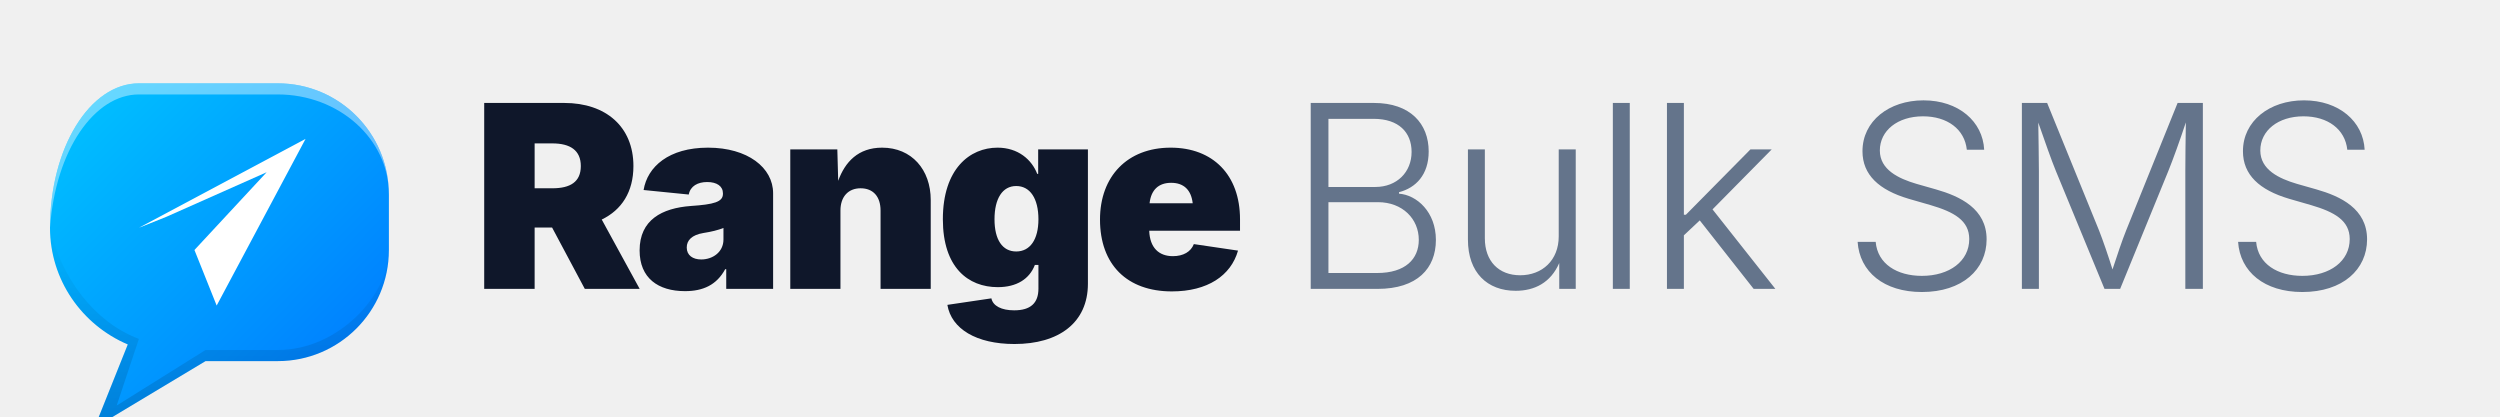
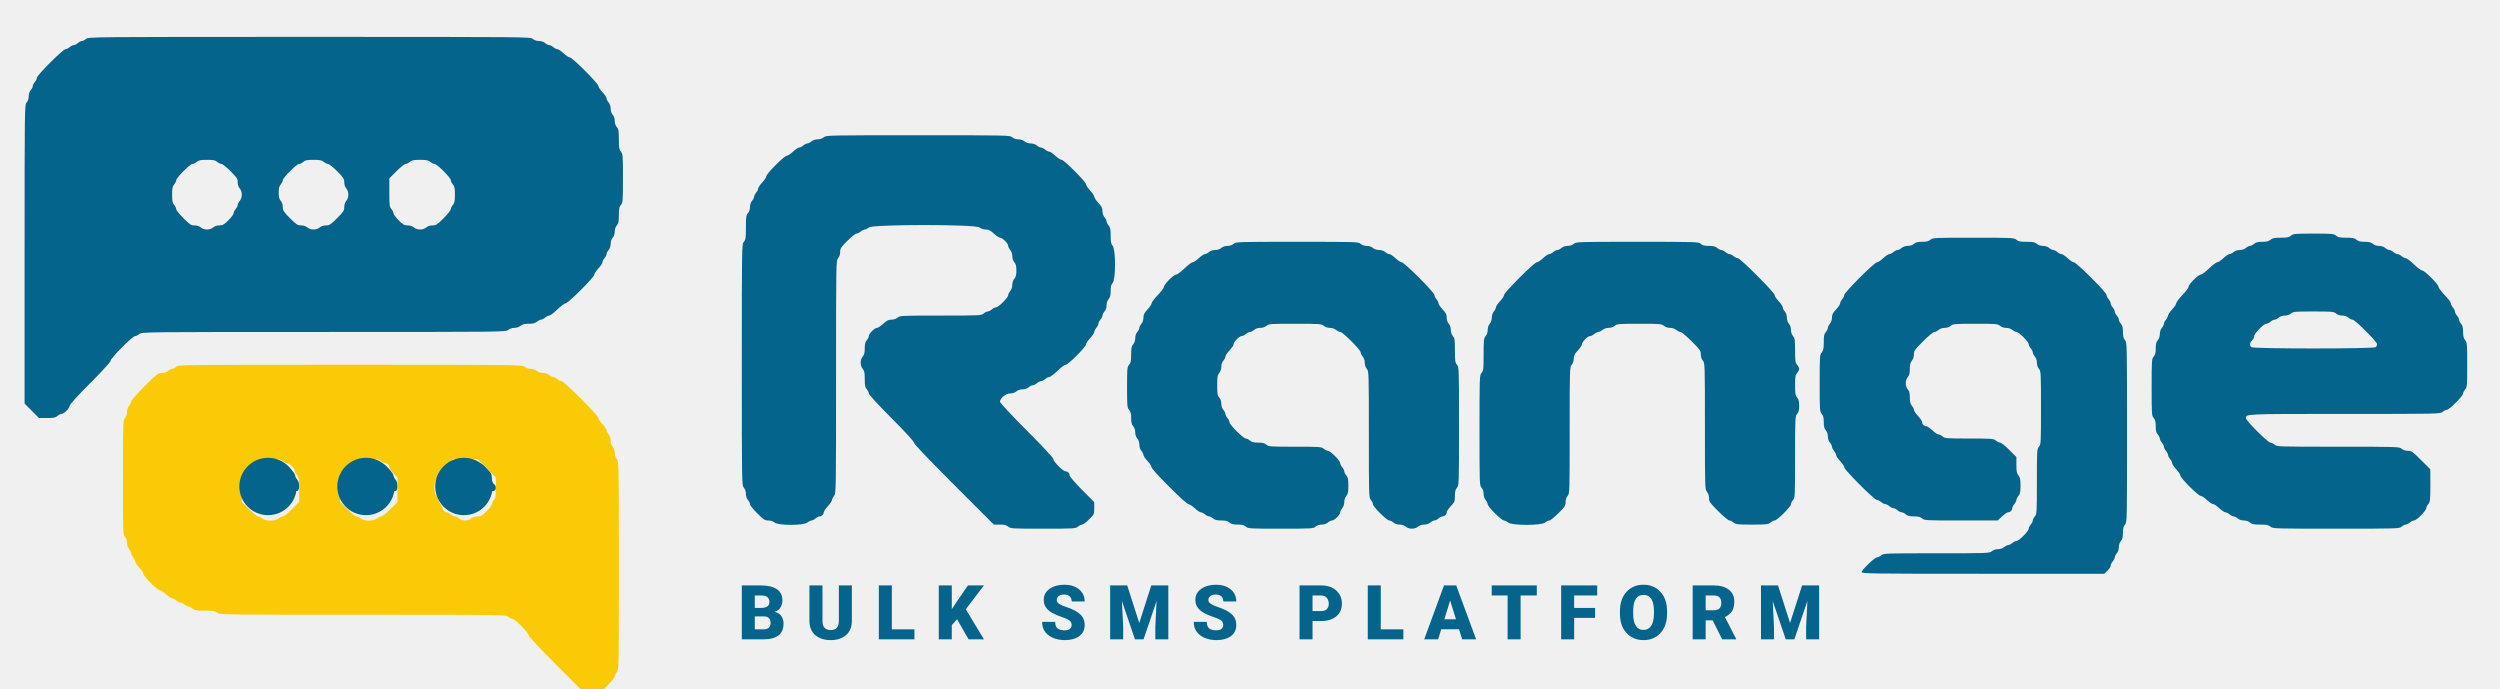
- <svg xmlns="http://www.w3.org/2000/svg" viewBox="0 0 450 75" fill="none">
-   <defs>
-     <linearGradient id="grad-main" x1="0%" y1="0%" x2="100%" y2="100%">
-       <stop offset="0%" stop-color="#00C6FF" />
-       <stop offset="100%" stop-color="#0072FF" />
-     </linearGradient>
-     <linearGradient id="grad-shadow" x1="0%" y1="0%" x2="0%" y2="100%">
-       <stop offset="0%" stop-color="#000000" stop-opacity="0.0" />
-       <stop offset="100%" stop-color="#000000" stop-opacity="0.15" />
-     </linearGradient>
-     <style>
-       .font-range { font-family: 'SF Pro Display', -apple-system, BlinkMacSystemFont, 'Inter', 'Segoe UI', sans-serif; font-size: 46px; font-weight: 900; letter-spacing: -1.5px; }
-       .font-sms { font-family: 'SF Pro Display', -apple-system, BlinkMacSystemFont, 'Inter', 'Segoe UI', sans-serif; font-size: 46px; font-weight: 300; letter-spacing: -1px; }
-     </style>
-   </defs>
-   <g transform="translate(5, 5)">
-     <path d="M 20 10 L 45 10 C 56.05 10 65 18.95 65 30 L 65 40 C 65 51.05 56.05 60 45 60 L 32 60 L 12 72 L 18 57 C 9.77 53.5 4 45.4 4 36 C 4 21.64 11.16 10 20 10 Z" fill="url(#grad-main)" />
-     <path d="M 20 10 L 45 10 C 56.05 10 65 18.95 65 30 C 65 20 56 12 45 12 L 20 12 C 12 12 5 22 4 36 C 4 21.64 11.16 10 20 10 Z" fill="#ffffff" opacity="0.4" />
-     <path d="M 4 36 C 4 45.4 9.77 53.5 18 57 L 12 72 L 32 60 L 45 60 C 56.05 60 65 51.05 65 40 C 65 48 56 58 45 58 L 32 58 L 16 68 L 20 56 C 12 53 6 45 4 36 Z" fill="url(#grad-shadow)" />
-     <path d="M 20 36 L 50 20 L 34 50 L 30 40 L 43 26 L 25 34 Z" fill="#ffffff" />
+ <svg xmlns="http://www.w3.org/2000/svg" viewBox="0 0 610 168" fill="none" width="100%" height="100%">
+   <g id="range-brand-logo-light">
+     <path d="M 84 38 C 82.732 39.100, 80.932 40, 80 40 C 79.068 40, 77.268 40.900, 76 42 C 74.732 43.100, 72.932 44, 72 44 C 71.068 44, 69.268 44.900, 68 46 C 66.732 47.100, 64.871 48, 63.866 48 C 61.477 48, 36 73.477, 36 75.866 C 36 76.871, 35.100 78.732, 34 80 C 32.900 81.268, 32 83.068, 32 84 C 32 84.932, 31.100 86.732, 30 88 C 28.777 89.410, 28 91.741, 28 94 C 28 96.259, 27.223 98.590, 26 100 C 24.020 102.283, 24 103.741, 24 248.119 L 24 393.931 31.034 400.966 L 38.069 408 45.881 408 C 52.259 408, 54.118 407.633, 56 406 C 57.268 404.900, 59.103 404, 60.076 404 C 62.427 404, 68 398.344, 68 395.957 C 68 394.838, 76.144 385.897, 88 374 C 100.254 361.703, 108 353.179, 108 351.988 C 108 349.500, 129.394 328, 131.869 328 C 132.873 328, 134.732 327.100, 136 326 C 138.287 324.016, 139.741 324, 316 324 C 492.259 324, 493.713 323.984, 496 322 C 497.410 320.777, 499.741 320, 502 320 C 504.259 320, 506.590 319.223, 508 318 C 509.725 316.504, 511.741 316, 516 316 C 520.259 316, 522.275 315.496, 524 314 C 525.268 312.900, 527.068 312, 528 312 C 528.932 312, 530.732 311.100, 532 310 C 533.268 308.900, 535.095 308, 536.058 308 C 537.022 308, 540.596 305.300, 544 302 C 547.404 298.700, 551.038 296, 552.076 296 C 554.545 296, 580 270.571, 580 268.105 C 580 267.083, 581.800 264.336, 584 262 C 586.200 259.664, 588 256.977, 588 256.029 C 588 255.082, 588.900 253.268, 590 252 C 591.100 250.732, 592 248.932, 592 248 C 592 247.068, 592.900 245.268, 594 244 C 595.223 242.590, 596 240.259, 596 238 C 596 235.741, 596.777 233.410, 598 232 C 599.223 230.590, 600 228.259, 600 226 C 600 223.741, 600.777 221.410, 602 220 C 603.627 218.124, 604 216.259, 604 210 C 604 203.741, 604.373 201.876, 606 200 C 607.879 197.834, 608 196.259, 608 174 C 608 151.741, 607.879 150.166, 606 148 C 604.296 146.035, 604 144.259, 604 136 C 604 127.741, 603.704 125.965, 602 124 C 600.777 122.590, 600 120.259, 600 118 C 600 115.741, 599.223 113.410, 598 112 C 596.777 110.590, 596 108.259, 596 106 C 596 103.741, 595.223 101.410, 594 100 C 592.900 98.732, 592 96.918, 592 95.971 C 592 95.023, 590.200 92.336, 588 90 C 585.800 87.664, 584 84.917, 584 83.895 C 584 81.453, 558.547 56, 556.105 56 C 555.083 56, 552.336 54.200, 550 52 C 547.664 49.800, 544.977 48, 544.029 48 C 543.082 48, 541.268 47.100, 540 46 C 538.732 44.900, 536.932 44, 536 44 C 535.068 44, 533.268 43.100, 532 42 C 530.590 40.777, 528.259 40, 526 40 C 523.741 40, 521.410 39.223, 520 38 C 517.709 36.013, 516.259 36, 302 36 C 87.741 36, 86.291 36.013, 84 38 M 192 158 C 190.732 159.100, 188.878 160, 187.881 160 C 185.522 160, 172 173.522, 172 175.881 C 172 176.878, 171.100 178.732, 170 180 C 168.373 181.876, 168 183.741, 168 190 C 168 196.259, 168.373 198.124, 170 200 C 171.100 201.268, 172 203.122, 172 204.119 C 172 205.115, 175.166 209.097, 179.034 212.966 C 185.287 219.218, 186.493 220, 189.881 220 C 192.259 220, 194.562 220.753, 196 222 C 197.410 223.223, 199.741 224, 202 224 C 204.259 224, 206.590 223.223, 208 222 C 209.435 220.756, 211.741 220, 214.105 220 C 217.336 220, 218.660 219.244, 222.952 214.952 C 225.729 212.176, 228 209.095, 228 208.105 C 228 207.116, 228.900 205.268, 230 204 C 231.100 202.732, 232 200.932, 232 200 C 232 199.068, 232.900 197.268, 234 196 C 235.223 194.590, 236 192.259, 236 190 C 236 187.741, 235.223 185.410, 234 184 C 232.753 182.562, 232 180.259, 232 177.881 C 232 174.493, 231.218 173.287, 224.966 167.034 C 221.097 163.166, 217.115 160, 216.119 160 C 215.122 160, 213.268 159.100, 212 158 C 210.124 156.373, 208.259 156, 202 156 C 195.741 156, 193.876 156.373, 192 158 M 296 158 C 294.732 159.100, 292.878 160, 291.881 160 C 289.522 160, 276 173.522, 276 175.881 C 276 176.878, 275.100 178.732, 274 180 C 272.504 181.725, 272 183.741, 272 188 C 272 192.259, 272.504 194.275, 274 196 C 275.247 197.438, 276 199.741, 276 202.119 C 276 205.507, 276.782 206.713, 283.034 212.966 C 289.287 219.218, 290.493 220, 293.881 220 C 296.259 220, 298.562 220.753, 300 222 C 301.410 223.223, 303.741 224, 306 224 C 308.259 224, 310.590 223.223, 312 222 C 313.438 220.753, 315.741 220, 318.119 220 C 321.507 220, 322.713 219.218, 328.966 212.966 C 335.218 206.713, 336 205.507, 336 202.119 C 336 199.741, 336.753 197.438, 338 196 C 339.223 194.590, 340 192.259, 340 190 C 340 187.741, 339.223 185.410, 338 184 C 336.753 182.562, 336 180.259, 336 177.881 C 336 174.493, 335.218 173.287, 328.966 167.034 C 325.097 163.166, 321.115 160, 320.119 160 C 319.122 160, 317.268 159.100, 316 158 C 314.124 156.373, 312.259 156, 306 156 C 299.741 156, 297.876 156.373, 296 158 M 400 158 C 398.732 159.100, 396.878 160, 395.881 160 C 394.885 160, 390.903 163.166, 387.034 167.034 L 380 174.069 380 187.881 C 380 200.259, 380.208 201.934, 382 204 C 383.100 205.268, 384 207.116, 384 208.105 C 384 209.095, 386.271 212.176, 389.048 214.952 C 393.340 219.244, 394.664 220, 397.895 220 C 400.259 220, 402.565 220.756, 404 222 C 405.410 223.223, 407.741 224, 410 224 C 412.259 224, 414.590 223.223, 416 222 C 417.438 220.753, 419.741 220, 422.119 220 C 425.507 220, 426.713 219.218, 432.966 212.966 C 436.834 209.097, 440 205.115, 440 204.119 C 440 203.122, 440.900 201.268, 442 200 C 443.627 198.124, 444 196.259, 444 190 C 444 183.741, 443.627 181.876, 442 180 C 440.900 178.732, 440 176.878, 440 175.881 C 440 173.522, 426.478 160, 424.119 160 C 423.122 160, 421.268 159.100, 420 158 C 418.124 156.373, 416.259 156, 410 156 C 403.741 156, 401.876 156.373, 400 158 M 256 450 C 254.732 451.100, 252.884 452, 251.895 452 C 249.556 452, 240 461.556, 240 463.895 C 240 464.884, 239.100 466.732, 238 468 C 235.756 470.588, 235.289 476.889, 237.200 478.800 C 238.071 479.671, 245.422 480, 264 480 C 282.578 480, 289.929 479.671, 290.800 478.800 C 292.711 476.889, 292.244 470.588, 290 468 C 288.900 466.732, 288 464.884, 288 463.895 C 288 462.905, 285.729 459.824, 282.952 457.048 C 278.660 452.756, 277.336 452, 274.105 452 C 271.741 452, 269.435 451.244, 268 450 C 266.590 448.777, 264.259 448, 262 448 C 259.741 448, 257.410 448.777, 256 450 M 352 450 C 350.732 451.100, 348.878 452, 347.881 452 C 346.885 452, 342.903 455.166, 339.034 459.034 L 332 466.069 332 471.834 C 332 475.006, 332.540 478.140, 333.200 478.800 C 334.071 479.671, 341.422 480, 360 480 C 378.578 480, 385.929 479.671, 386.800 478.800 C 388.711 476.889, 388.244 470.588, 386 468 C 384.900 466.732, 384 464.884, 384 463.895 C 384 462.905, 381.729 459.824, 378.952 457.048 C 374.660 452.756, 373.336 452, 370.105 452 C 367.741 452, 365.435 451.244, 364 450 C 362.590 448.777, 360.259 448, 358 448 C 355.741 448, 353.410 448.777, 352 450 M 448 450 C 446.732 451.100, 444.932 452, 444 452 C 443.068 452, 441.268 452.900, 440 454 C 438.732 455.100, 436.953 456, 436.047 456 C 433.936 456, 432 457.936, 432 460.047 C 432 460.953, 431.100 462.732, 430 464 C 427.696 466.657, 427.150 476.750, 429.200 478.800 C 430.071 479.671, 437.422 480, 456 480 C 474.578 480, 481.929 479.671, 482.800 478.800 C 484.595 477.005, 484.251 474.195, 482 472.268 C 480.585 471.056, 480 469.318, 480 466.325 C 480 462.577, 479.425 461.520, 474.952 457.048 C 470.660 452.756, 469.336 452, 466.105 452 C 463.741 452, 461.435 451.244, 460 450 C 458.590 448.777, 456.259 448, 454 448 C 451.741 448, 449.410 448.777, 448 450" fill="#04648C" transform="translate(0, 0) scale(0.25)" fill-rule="evenodd" />
+     <path d="M 72 18 C 70.732 19.100, 68.932 20, 68 20 C 67.068 20, 65.268 20.900, 64 22 C 62.559 23.250, 60.259 24, 57.866 24 C 54.291 24, 53.176 24.862, 41.019 37.019 C 33.822 44.215, 28 50.855, 28 51.866 C 28 52.871, 27.100 54.732, 26 56 C 24.777 57.410, 24 59.741, 24 62 C 24 64.259, 23.223 66.590, 22 68 C 20.052 70.247, 20 71.741, 20 126 C 20 180.259, 20.052 181.753, 22 184 C 23.223 185.410, 24 187.741, 24 190 C 24 192.259, 24.777 194.590, 26 196 C 27.100 197.268, 28 199.068, 28 200 C 28 200.932, 28.900 202.732, 30 204 C 31.100 205.268, 32 207.082, 32 208.029 C 32 208.977, 33.800 211.664, 36 214 C 38.200 216.336, 40 219.076, 40 220.089 C 40 222.487, 53.513 236, 55.911 236 C 56.924 236, 59.664 237.800, 62 240 C 64.336 242.200, 67.023 244, 67.971 244 C 68.918 244, 70.732 244.900, 72 246 C 73.268 247.100, 75.068 248, 76 248 C 76.932 248, 78.732 248.900, 80 250 C 81.268 251.100, 83.068 252, 84 252 C 84.932 252, 86.732 252.900, 88 254 C 89.965 255.704, 91.741 256, 100 256 C 108.259 256, 110.035 256.296, 112 258 C 114.282 259.979, 115.741 260, 254 260 C 392.259 260, 393.718 260.021, 396 262 C 397.268 263.100, 399.122 264, 400.119 264 C 402.565 264, 416 277.557, 416 280.025 C 416 281.252, 426.072 292.053, 443.009 308.991 L 470.018 336 477.975 336 L 485.931 336 492.966 328.966 C 496.834 325.097, 500 321.115, 500 320.119 C 500 319.122, 500.900 317.268, 502 316 C 503.972 313.727, 504 312.259, 504 212 C 504 111.741, 503.972 110.273, 502 108 C 500.777 106.590, 500 104.259, 500 102 C 500 99.741, 499.223 97.410, 498 96 C 496.777 94.590, 496 92.259, 496 90 C 496 87.741, 495.223 85.410, 494 84 C 492.900 82.732, 492 80.918, 492 79.971 C 492 79.023, 490.200 76.336, 488 74 C 485.800 71.664, 484 68.915, 484 67.891 C 484 65.450, 450.578 32, 448.139 32 C 447.131 32, 445.268 31.100, 444 30 C 442.732 28.900, 440.932 28, 440 28 C 439.068 28, 437.268 27.100, 436 26 C 434.590 24.777, 432.259 24, 430 24 C 427.741 24, 425.410 23.223, 424 22 C 422.590 20.777, 420.259 20, 418 20 C 415.741 20, 413.410 19.223, 412 18 C 409.714 16.017, 408.259 16, 242 16 C 75.741 16, 74.286 16.017, 72 18 M 152 110 C 150.732 111.100, 148.897 112, 147.924 112 C 146.950 112, 144.769 113.385, 143.077 115.077 C 141.385 116.769, 140 118.950, 140 119.924 C 140 120.897, 139.100 122.732, 138 124 C 136.243 126.026, 136 127.741, 136 138.119 L 136 149.931 143.034 156.966 C 146.903 160.834, 150.885 164, 151.881 164 C 152.878 164, 154.732 164.900, 156 166 C 159.250 168.818, 168.750 168.818, 172 166 C 173.268 164.900, 175.122 164, 176.119 164 C 177.115 164, 181.097 160.834, 184.966 156.966 L 192 149.931 192 138.119 C 192 127.741, 191.757 126.026, 190 124 C 188.900 122.732, 188 120.897, 188 119.924 C 188 117.631, 182.369 112, 180.076 112 C 179.103 112, 177.268 111.100, 176 110 C 174.035 108.296, 172.259 108, 164 108 C 155.741 108, 153.965 108.296, 152 110 M 248 110 C 246.732 111.100, 244.884 112, 243.895 112 C 242.905 112, 239.824 114.271, 237.048 117.048 L 232 122.095 232 136.013 L 232 149.931 239.034 156.966 C 242.903 160.834, 246.885 164, 247.881 164 C 248.878 164, 250.732 164.900, 252 166 C 255.250 168.818, 264.750 168.818, 268 166 C 269.268 164.900, 271.122 164, 272.119 164 C 273.115 164, 277.097 160.834, 280.966 156.966 L 288 149.931 288 138.089 L 288 126.247 284 122 C 281.800 119.664, 280 116.998, 280 116.076 C 280 113.939, 278.075 112, 275.953 112 C 275.047 112, 273.268 111.100, 272 110 C 270.035 108.296, 268.259 108, 260 108 C 251.741 108, 249.965 108.296, 248 110 M 335.034 115.034 C 331.166 118.903, 328 122.885, 328 123.881 C 328 124.878, 327.100 126.732, 326 128 C 324.504 129.725, 324 131.741, 324 136 C 324 140.259, 324.504 142.275, 326 144 C 327.100 145.268, 328 147.068, 328 148 C 328 148.932, 328.900 150.732, 330 152 C 331.100 153.268, 332 155.047, 332 155.953 C 332 158.064, 333.936 160, 336.047 160 C 336.953 160, 338.732 160.900, 340 162 C 341.268 163.100, 343.068 164, 344 164 C 344.932 164, 346.732 164.900, 348 166 C 351.043 168.639, 356.957 168.639, 360 166 C 361.435 164.756, 363.741 164, 366.105 164 C 369.336 164, 370.660 163.244, 374.952 158.952 C 377.729 156.176, 380 153.095, 380 152.105 C 380 151.116, 380.900 149.268, 382 148 C 383.708 146.031, 384 144.259, 384 135.874 L 384 126.054 374.973 117.027 L 365.946 108 354.007 108 L 342.069 108 335.034 115.034" fill="#FBCA07" transform="translate(25, 85) scale(0.25)" fill-rule="evenodd" />
+     <circle cx="65.4" cy="118.7" r="7.0" fill="#04648C" />
+     <circle cx="89.3" cy="118.7" r="7.0" fill="#04648C" />
+     <circle cx="113.2" cy="118.7" r="7.0" fill="#04648C" />
+     <path d="M 104 34 C 102.590 35.223, 100.259 36, 98 36 C 95.741 36, 93.410 36.777, 92 38 C 90.732 39.100, 88.932 40, 88 40 C 87.068 40, 85.268 40.900, 84 42 C 82.732 43.100, 80.918 44, 79.971 44 C 79.023 44, 76.336 45.800, 74 48 C 71.664 50.200, 68.921 52, 67.903 52 C 65.494 52, 48 69.494, 48 71.903 C 48 72.921, 46.200 75.664, 44 78 C 41.800 80.336, 40 83.023, 40 83.971 C 40 84.918, 39.100 86.732, 38 88 C 36.900 89.268, 36 91.068, 36 92 C 36 92.932, 35.100 94.732, 34 96 C 32.777 97.410, 32 99.741, 32 102 C 32 104.259, 31.223 106.590, 30 108 C 28.245 110.023, 28 111.741, 28 122 C 28 132.259, 27.755 133.977, 26 136 C 24.024 138.278, 24 139.741, 24 256 C 24 372.259, 24.024 373.722, 26 376 C 27.223 377.410, 28 379.741, 28 382 C 28 384.259, 28.777 386.590, 30 388 C 31.100 389.268, 32 391.122, 32 392.119 C 32 393.115, 35.166 397.097, 39.034 400.966 C 45.287 407.218, 46.493 408, 49.881 408 C 52.259 408, 54.562 408.753, 56 410 C 59.483 413.020, 84.517 413.020, 88 410 C 89.268 408.900, 91.068 408, 92 408 C 92.932 408, 94.732 407.100, 96 406 C 97.268 404.900, 99.047 404, 99.953 404 C 102.075 404, 104 402.061, 104 399.924 C 104 399.002, 105.800 396.336, 108 394 C 110.200 391.664, 112 388.977, 112 388.029 C 112 387.082, 112.900 385.268, 114 384 C 115.975 381.723, 116 380.259, 116 268 C 116 155.741, 116.025 154.277, 118 152 C 119.247 150.562, 120 148.259, 120 145.881 C 120 142.493, 120.782 141.287, 127.034 135.034 C 130.903 131.166, 134.885 128, 135.881 128 C 136.878 128, 138.732 127.100, 140 126 C 141.268 124.900, 143.068 124, 144 124 C 144.932 124, 146.732 123.100, 148 122 C 151.606 118.872, 252.394 118.872, 256 122 C 257.417 123.229, 259.741 124, 262.029 124 C 264.999 124, 266.613 124.810, 270 128 C 272.336 130.200, 275.057 132, 276.047 132 C 278.363 132, 284 137.616, 284 139.924 C 284 140.897, 284.900 142.732, 286 144 C 287.223 145.410, 288 147.741, 288 150 C 288 152.259, 288.777 154.590, 290 156 C 291.496 157.725, 292 159.741, 292 164 C 292 168.259, 291.496 170.275, 290 172 C 288.777 173.410, 288 175.741, 288 178 C 288 180.259, 287.223 182.590, 286 184 C 284.900 185.268, 284 187.116, 284 188.105 C 284 190.444, 274.444 200, 272.105 200 C 271.116 200, 269.268 200.900, 268 202 C 266.732 203.100, 264.932 204, 264 204 C 263.068 204, 261.268 204.900, 260 206 C 257.777 207.928, 256.259 208, 218 208 C 179.741 208, 178.223 208.072, 176 210 C 174.583 211.229, 172.259 212, 169.971 212 C 167.001 212, 165.387 212.810, 162 216 C 159.664 218.200, 156.943 220, 155.953 220 C 153.637 220, 148 225.616, 148 227.924 C 148 228.897, 147.100 230.732, 146 232 C 144.504 233.725, 144 235.741, 144 240 C 144 244.259, 143.496 246.275, 142 248 C 140.777 249.410, 140 251.741, 140 254 C 140 256.259, 140.777 258.590, 142 260 C 143.627 261.876, 144 263.741, 144 270 C 144 276.259, 144.373 278.124, 146 280 C 147.100 281.268, 148 283.123, 148 284.121 C 148 285.152, 157.514 295.478, 170 308 C 183.695 321.735, 192 330.804, 192 332.025 C 192 333.274, 206.171 348.158, 231.006 372.994 L 270.013 412 275.853 412 C 280.259 412, 282.261 412.492, 284 414 C 286.202 415.909, 287.741 416, 318 416 C 348.259 416, 349.798 415.909, 352 414 C 353.268 412.900, 355.116 412, 356.105 412 C 357.095 412, 360.176 409.729, 362.952 406.952 C 367.875 402.030, 368 401.758, 368 396.007 L 368 390.109 356 378 C 349.400 371.340, 344 365.106, 344 364.146 C 344 361.908, 342.089 360, 339.848 360 C 337.475 360, 328 350.386, 328 347.979 C 328 346.796, 317.976 336.009, 302 320 C 286.302 304.270, 276 293.195, 276 292.050 C 276 288.620, 281.695 284, 285.924 284 C 288.259 284, 290.572 283.239, 292 282 C 293.410 280.777, 295.741 280, 298 280 C 300.259 280, 302.590 279.223, 304 278 C 305.268 276.900, 307.068 276, 308 276 C 308.932 276, 310.732 275.100, 312 274 C 313.268 272.900, 315.068 272, 316 272 C 316.932 272, 318.732 271.100, 320 270 C 321.268 268.900, 323.095 268, 324.058 268 C 325.022 268, 328.596 265.300, 332 262 C 335.404 258.700, 339.034 256, 340.068 256 C 342.498 256, 360 238.523, 360 236.097 C 360 235.079, 361.800 232.336, 364 230 C 366.200 227.664, 368 224.977, 368 224.029 C 368 223.082, 368.900 221.268, 370 220 C 371.100 218.732, 372 216.932, 372 216 C 372 215.068, 372.900 213.268, 374 212 C 375.100 210.732, 376 208.932, 376 208 C 376 207.068, 376.900 205.268, 378 204 C 379.223 202.590, 380 200.259, 380 198 C 380 195.741, 380.777 193.410, 382 192 C 383.496 190.275, 384 188.259, 384 184 C 384 179.741, 384.504 177.725, 386 176 C 389.039 172.496, 389.039 143.504, 386 140 C 384.373 138.124, 384 136.259, 384 130 C 384 123.741, 383.627 121.876, 382 120 C 380.900 118.732, 380 116.932, 380 116 C 380 115.068, 379.100 113.268, 378 112 C 376.771 110.583, 376 108.259, 376 105.971 C 376 103.001, 375.190 101.387, 372 98 C 369.800 95.664, 368 92.964, 368 92 C 368 91.036, 366.200 88.336, 364 86 C 361.800 83.664, 360 80.918, 360 79.899 C 360 77.476, 338.524 56, 336.101 56 C 335.082 56, 332.336 54.200, 330 52 C 327.664 49.800, 324.977 48, 324.029 48 C 323.082 48, 321.268 47.100, 320 46 C 318.732 44.900, 316.932 44, 316 44 C 315.068 44, 313.268 43.100, 312 42 C 310.590 40.777, 308.259 40, 306 40 C 303.741 40, 301.410 39.223, 300 38 C 298.590 36.777, 296.259 36, 294 36 C 291.741 36, 289.410 35.223, 288 34 C 285.731 32.032, 284.259 32, 196 32 C 107.741 32, 106.269 32.032, 104 34 M 1536 130 C 1534.124 131.627, 1532.259 132, 1526 132 C 1519.741 132, 1517.876 132.373, 1516 134 C 1514.275 135.496, 1512.259 136, 1508 136 C 1503.741 136, 1501.725 136.504, 1500 138 C 1498.732 139.100, 1496.932 140, 1496 140 C 1495.068 140, 1493.268 140.900, 1492 142 C 1490.590 143.223, 1488.259 144, 1486 144 C 1483.741 144, 1481.410 144.777, 1480 146 C 1478.732 147.100, 1476.918 148, 1475.971 148 C 1475.023 148, 1472.336 149.800, 1470 152 C 1467.664 154.200, 1464.951 156, 1463.971 156 C 1462.991 156, 1459.404 158.700, 1456 162 C 1452.596 165.300, 1448.975 168, 1447.953 168 C 1445.539 168, 1436 177.539, 1436 179.953 C 1436 180.975, 1433.300 184.596, 1430 188 C 1426.700 191.404, 1424 194.991, 1424 195.971 C 1424 196.951, 1422.200 199.664, 1420 202 C 1417.800 204.336, 1416 207.023, 1416 207.971 C 1416 208.918, 1415.100 210.732, 1414 212 C 1412.900 213.268, 1412 215.068, 1412 216 C 1412 216.932, 1411.100 218.732, 1410 220 C 1408.777 221.410, 1408 223.741, 1408 226 C 1408 228.259, 1407.223 230.590, 1406 232 C 1404.504 233.725, 1404 235.741, 1404 240 C 1404 244.259, 1403.496 246.275, 1402 248 C 1400.104 250.187, 1400 251.741, 1400 278 C 1400 304.259, 1400.104 305.813, 1402 308 C 1403.496 309.725, 1404 311.741, 1404 316 C 1404 320.259, 1404.504 322.275, 1406 324 C 1407.100 325.268, 1408 327.068, 1408 328 C 1408 328.932, 1408.900 330.732, 1410 332 C 1411.100 333.268, 1412 335.068, 1412 336 C 1412 336.932, 1412.900 338.732, 1414 340 C 1415.100 341.268, 1416 343.068, 1416 344 C 1416 344.932, 1416.900 346.732, 1418 348 C 1419.100 349.268, 1420 351.082, 1420 352.029 C 1420 352.977, 1421.800 355.664, 1424 358 C 1426.200 360.336, 1428 363.079, 1428 364.097 C 1428 366.506, 1445.494 384, 1447.903 384 C 1448.921 384, 1451.664 385.800, 1454 388 C 1456.336 390.200, 1459.036 392, 1460 392 C 1460.964 392, 1463.664 393.800, 1466 396 C 1468.336 398.200, 1471.023 400, 1471.971 400 C 1472.918 400, 1474.732 400.900, 1476 402 C 1477.268 403.100, 1479.068 404, 1480 404 C 1480.932 404, 1482.732 404.900, 1484 406 C 1485.410 407.223, 1487.741 408, 1490 408 C 1492.259 408, 1494.590 408.777, 1496 410 C 1497.876 411.627, 1499.741 412, 1506 412 C 1512.259 412, 1514.124 412.373, 1516 414 C 1518.252 415.953, 1519.741 416, 1580 416 C 1640.259 416, 1641.748 415.953, 1644 414 C 1645.268 412.900, 1647.068 412, 1648 412 C 1648.932 412, 1650.732 411.100, 1652 410 C 1653.268 408.900, 1655.116 408, 1656.105 408 C 1658.444 408, 1668 398.444, 1668 396.105 C 1668 395.116, 1668.900 393.268, 1670 392 C 1671.819 389.903, 1672 388.259, 1672 373.874 L 1672 358.054 1662.973 349.027 C 1654.754 340.808, 1653.604 340, 1650.126 340 C 1647.741 340, 1645.440 339.249, 1644 338 C 1641.749 336.048, 1640.259 336, 1582 336 C 1523.741 336, 1522.251 335.952, 1520 334 C 1518.732 332.900, 1516.873 332, 1515.869 332 C 1513.518 332, 1492 310.524, 1492 308.178 C 1492 303.923, 1490.236 304, 1588.047 304 C 1680.259 304, 1681.729 303.969, 1684 302 C 1685.268 300.900, 1687.122 300, 1688.119 300 C 1690.478 300, 1704 286.478, 1704 284.119 C 1704 283.122, 1704.900 281.268, 1706 280 C 1707.868 277.847, 1708 276.259, 1708 256 C 1708 235.741, 1707.868 234.153, 1706 232 C 1704.504 230.275, 1704 228.259, 1704 224 C 1704 219.741, 1703.496 217.725, 1702 216 C 1700.900 214.732, 1700 212.932, 1700 212 C 1700 211.068, 1699.100 209.268, 1698 208 C 1696.900 206.732, 1696 204.932, 1696 204 C 1696 203.068, 1695.100 201.268, 1694 200 C 1692.900 198.732, 1692 196.905, 1692 195.942 C 1692 194.978, 1689.300 191.404, 1686 188 C 1682.700 184.596, 1680 180.969, 1680 179.940 C 1680 177.504, 1666.496 164, 1664.060 164 C 1663.031 164, 1659.404 161.300, 1656 158 C 1652.596 154.700, 1649.022 152, 1648.058 152 C 1647.095 152, 1645.268 151.100, 1644 150 C 1642.732 148.900, 1640.932 148, 1640 148 C 1639.068 148, 1637.268 147.100, 1636 146 C 1634.732 144.900, 1632.932 144, 1632 144 C 1631.068 144, 1629.268 143.100, 1628 142 C 1626.590 140.777, 1624.259 140, 1622 140 C 1619.741 140, 1617.410 139.223, 1616 138 C 1614.275 136.504, 1612.259 136, 1608 136 C 1603.741 136, 1601.725 135.496, 1600 134 C 1598.124 132.373, 1596.259 132, 1590 132 C 1583.741 132, 1581.876 131.627, 1580 130 C 1577.862 128.146, 1576.259 128, 1558 128 C 1539.741 128, 1538.138 128.146, 1536 130 M 1184 134 C 1182.275 135.496, 1180.259 136, 1176 136 C 1171.741 136, 1169.725 136.504, 1168 138 C 1166.590 139.223, 1164.259 140, 1162 140 C 1159.741 140, 1157.410 140.777, 1156 142 C 1154.732 143.100, 1152.932 144, 1152 144 C 1151.068 144, 1149.268 144.900, 1148 146 C 1146.732 147.100, 1144.918 148, 1143.971 148 C 1143.023 148, 1140.336 149.800, 1138 152 C 1135.664 154.200, 1132.916 156, 1131.893 156 C 1129.462 156, 1100 185.435, 1100 187.863 C 1100 188.870, 1099.100 190.732, 1098 192 C 1096.900 193.268, 1096 195.082, 1096 196.029 C 1096 196.977, 1094.200 199.664, 1092 202 C 1088.810 205.387, 1088 207.001, 1088 209.971 C 1088 212.259, 1087.229 214.583, 1086 216 C 1084.900 217.268, 1084 219.068, 1084 220 C 1084 220.932, 1083.100 222.732, 1082 224 C 1080.373 225.876, 1080 227.741, 1080 234 C 1080 240.259, 1079.627 242.124, 1078 244 C 1076.104 246.187, 1076 247.741, 1076 274 C 1076 300.259, 1076.104 301.813, 1078 304 C 1079.496 305.725, 1080 307.741, 1080 312 C 1080 316.259, 1080.504 318.275, 1082 320 C 1083.223 321.410, 1084 323.741, 1084 326 C 1084 328.259, 1084.777 330.590, 1086 332 C 1087.100 333.268, 1088 335.068, 1088 336 C 1088 336.932, 1088.900 338.732, 1090 340 C 1091.100 341.268, 1092 343.082, 1092 344.029 C 1092 344.977, 1093.800 347.664, 1096 350 C 1098.200 352.336, 1100 355.084, 1100 356.107 C 1100 358.538, 1129.435 388, 1131.863 388 C 1132.870 388, 1134.732 388.900, 1136 390 C 1137.268 391.100, 1139.068 392, 1140 392 C 1140.932 392, 1142.732 392.900, 1144 394 C 1145.268 395.100, 1147.068 396, 1148 396 C 1148.932 396, 1150.732 396.900, 1152 398 C 1153.268 399.100, 1155.068 400, 1156 400 C 1156.932 400, 1158.732 400.900, 1160 402 C 1161.725 403.496, 1163.741 404, 1168 404 C 1172.259 404, 1174.275 404.504, 1176 406 C 1178.213 407.920, 1179.741 408, 1214.029 408 L 1249.753 408 1254 404 C 1256.336 401.800, 1259.002 400, 1259.924 400 C 1262.061 400, 1264 398.075, 1264 395.953 C 1264 395.047, 1264.900 393.268, 1266 392 C 1267.100 390.732, 1268 388.932, 1268 388 C 1268 387.068, 1268.900 385.268, 1270 384 C 1271.627 382.124, 1272 380.259, 1272 374 C 1272 367.741, 1271.627 365.876, 1270 364 C 1268.367 362.118, 1268 360.259, 1268 353.881 L 1268 346.069 1260.966 339.034 C 1257.097 335.166, 1253.115 332, 1252.119 332 C 1251.122 332, 1249.268 331.100, 1248 330 C 1245.834 328.121, 1244.259 328, 1222 328 C 1199.741 328, 1198.166 327.879, 1196 326 C 1194.732 324.900, 1192.918 324, 1191.971 324 C 1191.023 324, 1188.336 322.200, 1186 320 C 1183.664 317.800, 1180.998 316, 1180.076 316 C 1177.928 316, 1176 314.072, 1176 311.924 C 1176 311.002, 1174.200 308.336, 1172 306 C 1169.800 303.664, 1168 300.977, 1168 300.029 C 1168 299.082, 1167.100 297.268, 1166 296 C 1164.504 294.275, 1164 292.259, 1164 288 C 1164 283.741, 1163.496 281.725, 1162 280 C 1160.777 278.590, 1160 276.259, 1160 274 C 1160 271.741, 1160.777 269.410, 1162 268 C 1163.496 266.275, 1164 264.259, 1164 260 C 1164 255.741, 1164.504 253.725, 1166 252 C 1167.249 250.560, 1168 248.259, 1168 245.874 C 1168 242.396, 1168.808 241.246, 1177.027 233.027 C 1181.992 228.062, 1186.873 224, 1187.874 224 C 1188.875 224, 1190.732 223.100, 1192 222 C 1193.410 220.777, 1195.741 220, 1198 220 C 1200.259 220, 1202.590 219.223, 1204 218 C 1206.153 216.132, 1207.741 216, 1228 216 C 1248.259 216, 1249.847 216.132, 1252 218 C 1253.410 219.223, 1255.741 220, 1258 220 C 1260.259 220, 1262.590 220.777, 1264 222 C 1265.268 223.100, 1267.116 224, 1268.105 224 C 1270.444 224, 1280 233.556, 1280 235.895 C 1280 236.884, 1280.900 238.732, 1282 240 C 1283.100 241.268, 1284 243.068, 1284 244 C 1284 244.932, 1284.900 246.732, 1286 248 C 1287.223 249.410, 1288 251.741, 1288 254 C 1288 256.259, 1288.777 258.590, 1290 260 C 1291.920 262.213, 1292 263.741, 1292 298 C 1292 332.259, 1291.920 333.787, 1290 336 C 1288.091 338.202, 1288 339.741, 1288 370 C 1288 400.259, 1287.909 401.798, 1286 404 C 1284.900 405.268, 1284 407.068, 1284 408 C 1284 408.932, 1283.100 410.732, 1282 412 C 1280.900 413.268, 1280 415.116, 1280 416.105 C 1280 418.444, 1270.444 428, 1268.105 428 C 1267.116 428, 1265.268 428.900, 1264 430 C 1262.732 431.100, 1260.932 432, 1260 432 C 1259.068 432, 1257.268 432.900, 1256 434 C 1254.590 435.223, 1252.259 436, 1250 436 C 1247.741 436, 1245.410 436.777, 1244 438 C 1241.758 439.944, 1240.259 440, 1190 440 C 1139.741 440, 1138.242 440.056, 1136 442 C 1134.732 443.100, 1132.928 444, 1131.992 444 C 1129.744 444, 1117 456.177, 1117 458.326 C 1117 459.882, 1125.350 460, 1235.423 460 L 1353.846 460 1356.923 456.923 C 1358.615 455.231, 1360 453.050, 1360 452.076 C 1360 451.103, 1360.900 449.268, 1362 448 C 1363.100 446.732, 1364 444.932, 1364 444 C 1364 443.068, 1364.900 441.268, 1366 440 C 1367.223 438.590, 1368 436.259, 1368 434 C 1368 431.741, 1368.777 429.410, 1370 428 C 1371.496 426.275, 1372 424.259, 1372 420 C 1372 415.741, 1372.504 413.725, 1374 412 C 1375.967 409.732, 1376 408.259, 1376 322 C 1376 235.741, 1375.967 234.268, 1374 232 C 1372.504 230.275, 1372 228.259, 1372 224 C 1372 219.741, 1371.496 217.725, 1370 216 C 1368.900 214.732, 1368 212.932, 1368 212 C 1368 211.068, 1367.100 209.268, 1366 208 C 1364.900 206.732, 1364 204.932, 1364 204 C 1364 203.068, 1363.100 201.268, 1362 200 C 1360.900 198.732, 1360 196.932, 1360 196 C 1360 195.068, 1359.100 193.268, 1358 192 C 1356.900 190.732, 1356 188.870, 1356 187.863 C 1356 185.435, 1326.538 156, 1324.107 156 C 1323.084 156, 1320.336 154.200, 1318 152 C 1315.664 149.800, 1312.977 148, 1312.029 148 C 1311.082 148, 1309.268 147.100, 1308 146 C 1306.732 144.900, 1304.932 144, 1304 144 C 1303.068 144, 1301.268 143.100, 1300 142 C 1298.590 140.777, 1296.259 140, 1294 140 C 1291.741 140, 1289.410 139.223, 1288 138 C 1286.124 136.373, 1284.259 136, 1278 136 C 1271.741 136, 1269.876 135.627, 1268 134 C 1265.777 132.072, 1264.259 132, 1226 132 C 1187.741 132, 1186.223 132.072, 1184 134 M 504 138 C 502.590 139.223, 500.259 140, 498 140 C 495.741 140, 493.410 140.777, 492 142 C 490.590 143.223, 488.259 144, 486 144 C 483.741 144, 481.410 144.777, 480 146 C 478.732 147.100, 476.918 148, 475.971 148 C 475.023 148, 472.336 149.800, 470 152 C 467.664 154.200, 464.951 156, 463.971 156 C 462.991 156, 459.404 158.700, 456 162 C 452.596 165.300, 448.975 168, 447.953 168 C 445.539 168, 436 177.539, 436 179.953 C 436 180.975, 433.300 184.596, 430 188 C 426.700 191.404, 424 194.991, 424 195.971 C 424 196.951, 422.200 199.664, 420 202 C 416.810 205.387, 416 207.001, 416 209.971 C 416 212.259, 415.229 214.583, 414 216 C 412.900 217.268, 412 219.068, 412 220 C 412 220.932, 411.100 222.732, 410 224 C 408.777 225.410, 408 227.741, 408 230 C 408 232.259, 407.223 234.590, 406 236 C 404.373 237.876, 404 239.741, 404 246 C 404 252.259, 403.627 254.124, 402 256 C 400.146 258.138, 400 259.741, 400 278 C 400 296.259, 400.146 297.862, 402 300 C 403.496 301.725, 404 303.741, 404 308 C 404 312.259, 404.504 314.275, 406 316 C 407.223 317.410, 408 319.741, 408 322 C 408 324.259, 408.777 326.590, 410 328 C 411.223 329.410, 412 331.741, 412 334 C 412 336.259, 412.777 338.590, 414 340 C 415.100 341.268, 416 343.082, 416 344.029 C 416 344.977, 417.800 347.664, 420 350 C 422.200 352.336, 424 355.085, 424 356.109 C 424 358.576, 457.424 392, 459.891 392 C 460.915 392, 463.664 393.800, 466 396 C 468.336 398.200, 471.023 400, 471.971 400 C 472.918 400, 474.732 400.900, 476 402 C 477.268 403.100, 479.068 404, 480 404 C 480.932 404, 482.732 404.900, 484 406 C 485.725 407.496, 487.741 408, 492 408 C 496.259 408, 498.275 408.504, 500 410 C 501.725 411.496, 503.741 412, 508 412 C 512.259 412, 514.275 412.504, 516 414 C 518.202 415.909, 519.741 416, 550 416 C 580.259 416, 581.798 415.909, 584 414 C 585.410 412.777, 587.741 412, 590 412 C 592.259 412, 594.590 411.223, 596 410 C 597.268 408.900, 599.103 408, 600.076 408 C 602.369 408, 608 402.369, 608 400.076 C 608 399.103, 608.900 397.268, 610 396 C 611.223 394.590, 612 392.259, 612 390 C 612 387.741, 612.777 385.410, 614 384 C 615.627 382.124, 616 380.259, 616 374 C 616 367.741, 615.627 365.876, 614 364 C 612.900 362.732, 612 360.932, 612 360 C 612 359.068, 611.100 357.268, 610 356 C 608.900 354.732, 608 352.884, 608 351.895 C 608 349.556, 598.444 340, 596.105 340 C 595.116 340, 593.268 339.100, 592 338 C 589.823 336.112, 588.259 336, 564 336 C 539.741 336, 538.177 335.888, 536 334 C 534.275 332.504, 532.259 332, 528 332 C 523.741 332, 521.725 331.496, 520 330 C 518.732 328.900, 516.878 328, 515.881 328 C 513.522 328, 500 314.478, 500 312.119 C 500 311.122, 499.100 309.268, 498 308 C 496.900 306.732, 496 304.932, 496 304 C 496 303.068, 495.100 301.268, 494 300 C 492.777 298.590, 492 296.259, 492 294 C 492 291.741, 491.223 289.410, 490 288 C 488.296 286.035, 488 284.259, 488 276 C 488 267.741, 488.296 265.965, 490 264 C 491.223 262.590, 492 260.259, 492 258 C 492 255.741, 492.777 253.410, 494 252 C 495.100 250.732, 496 248.918, 496 247.971 C 496 247.023, 497.800 244.336, 500 242 C 502.200 239.664, 504 236.943, 504 235.953 C 504 233.637, 509.616 228, 511.924 228 C 512.897 228, 514.732 227.100, 516 226 C 517.268 224.900, 519.068 224, 520 224 C 520.932 224, 522.732 223.100, 524 222 C 525.410 220.777, 527.741 220, 530 220 C 532.259 220, 534.590 219.223, 536 218 C 538.177 216.112, 539.741 216, 564 216 C 588.259 216, 589.823 216.112, 592 218 C 593.410 219.223, 595.741 220, 598 220 C 600.259 220, 602.590 220.777, 604 222 C 605.268 223.100, 607.125 224, 608.126 224 C 610.498 224, 628 241.502, 628 243.874 C 628 244.875, 628.900 246.732, 630 248 C 631.223 249.410, 632 251.741, 632 254 C 632 256.259, 632.777 258.590, 634 260 C 635.953 262.252, 636 263.741, 636 324 C 636 384.259, 636.047 385.748, 638 388 C 639.100 389.268, 640 391.122, 640 392.119 C 640 394.478, 653.522 408, 655.881 408 C 656.878 408, 658.732 408.900, 660 410 C 661.410 411.223, 663.741 412, 666 412 C 668.259 412, 670.590 412.777, 672 414 C 675.043 416.639, 680.957 416.639, 684 414 C 685.410 412.777, 687.741 412, 690 412 C 692.259 412, 694.590 411.223, 696 410 C 697.268 408.900, 699.068 408, 700 408 C 700.932 408, 702.732 407.100, 704 406 C 705.268 404.900, 707.047 404, 707.953 404 C 710.075 404, 712 402.061, 712 399.924 C 712 399.002, 713.800 396.336, 716 394 C 719.706 390.065, 720 389.332, 720 384.029 C 720 379.741, 720.502 377.728, 722 376 C 723.950 373.751, 724 372.259, 724 316 C 724 259.741, 723.950 258.249, 722 256 C 720.245 253.977, 720 252.259, 720 242 C 720 231.741, 719.755 230.023, 718 228 C 716.777 226.590, 716 224.259, 716 222 C 716 219.741, 715.223 217.410, 714 216 C 712.771 214.583, 712 212.259, 712 209.971 C 712 207.001, 711.190 205.387, 708 202 C 705.800 199.664, 704 196.977, 704 196.029 C 704 195.082, 703.100 193.268, 702 192 C 700.900 190.732, 700 188.870, 700 187.863 C 700 185.435, 670.538 156, 668.107 156 C 667.084 156, 664.336 154.200, 662 152 C 659.664 149.800, 656.977 148, 656.029 148 C 655.082 148, 653.268 147.100, 652 146 C 650.590 144.777, 648.259 144, 646 144 C 643.741 144, 641.410 143.223, 640 142 C 638.590 140.777, 636.259 140, 634 140 C 631.741 140, 629.410 139.223, 628 138 C 625.749 136.048, 624.259 136, 566 136 C 507.741 136, 506.251 136.048, 504 138 M 836 138 C 834.590 139.223, 832.259 140, 830 140 C 827.741 140, 825.410 140.777, 824 142 C 822.732 143.100, 820.932 144, 820 144 C 819.068 144, 817.268 144.900, 816 146 C 814.732 147.100, 812.918 148, 811.971 148 C 811.023 148, 808.336 149.800, 806 152 C 803.664 154.200, 800.916 156, 799.893 156 C 797.437 156, 768 185.437, 768 187.893 C 768 188.916, 766.200 191.664, 764 194 C 761.800 196.336, 760 199.023, 760 199.971 C 760 200.918, 759.100 202.732, 758 204 C 756.777 205.410, 756 207.741, 756 210 C 756 212.259, 755.223 214.590, 754 216 C 752.777 217.410, 752 219.741, 752 222 C 752 224.259, 751.223 226.590, 750 228 C 748.183 230.095, 748 231.741, 748 246 C 748 260.259, 747.817 261.905, 746 264 C 744.053 266.244, 744 267.741, 744 320 C 744 372.259, 744.053 373.756, 746 376 C 747.223 377.410, 748 379.741, 748 382 C 748 384.259, 748.777 386.590, 750 388 C 751.100 389.268, 752 391.122, 752 392.119 C 752 394.478, 765.522 408, 767.881 408 C 768.878 408, 770.732 408.900, 772 410 C 775.504 413.039, 804.496 413.039, 808 410 C 809.268 408.900, 811.122 408, 812.119 408 C 813.115 408, 817.097 404.834, 820.966 400.966 C 827.218 394.713, 828 393.507, 828 390.119 C 828 387.741, 828.753 385.438, 830 384 C 831.953 381.748, 832 380.259, 832 320 C 832 259.741, 832.047 258.252, 834 256 C 835.229 254.583, 836 252.259, 836 249.971 C 836 247.001, 836.810 245.387, 840 242 C 842.200 239.664, 844 236.943, 844 235.953 C 844 233.637, 849.616 228, 851.924 228 C 852.897 228, 854.732 227.100, 856 226 C 857.268 224.900, 859.068 224, 860 224 C 860.932 224, 862.732 223.100, 864 222 C 865.410 220.777, 867.741 220, 870 220 C 872.259 220, 874.590 219.223, 876 218 C 878.153 216.132, 879.741 216, 900 216 C 920.259 216, 921.847 216.132, 924 218 C 925.410 219.223, 927.741 220, 930 220 C 932.259 220, 934.590 220.777, 936 222 C 937.268 223.100, 939.125 224, 940.126 224 C 941.127 224, 946.008 228.062, 950.973 233.027 C 959.192 241.246, 960 242.396, 960 245.874 C 960 248.259, 960.751 250.560, 962 252 C 963.953 254.252, 964 255.741, 964 316 C 964 376.259, 964.047 377.748, 966 380 C 967.249 381.440, 968 383.741, 968 386.126 C 968 389.604, 968.808 390.754, 977.027 398.973 C 981.992 403.938, 986.873 408, 987.874 408 C 988.875 408, 990.732 408.900, 992 410 C 994.095 411.817, 995.741 412, 1010 412 C 1024.259 412, 1025.905 411.817, 1028 410 C 1029.268 408.900, 1031.122 408, 1032.119 408 C 1034.478 408, 1048 394.478, 1048 392.119 C 1048 391.122, 1048.900 389.268, 1050 388 C 1051.928 385.777, 1052 384.259, 1052 346 C 1052 307.741, 1052.072 306.223, 1054 304 C 1055.496 302.275, 1056 300.259, 1056 296 C 1056 291.741, 1055.496 289.725, 1054 288 C 1052.296 286.035, 1052 284.259, 1052 276 C 1052 267.741, 1052.296 265.965, 1054 264 C 1055.100 262.732, 1056 260.932, 1056 260 C 1056 259.068, 1055.100 257.268, 1054 256 C 1052.245 253.977, 1052 252.259, 1052 242 C 1052 231.741, 1051.755 230.023, 1050 228 C 1048.777 226.590, 1048 224.259, 1048 222 C 1048 219.741, 1047.223 217.410, 1046 216 C 1044.777 214.590, 1044 212.259, 1044 210 C 1044 207.741, 1043.223 205.410, 1042 204 C 1040.900 202.732, 1040 200.918, 1040 199.971 C 1040 199.023, 1038.200 196.336, 1036 194 C 1033.800 191.664, 1032 188.915, 1032 187.891 C 1032 185.450, 998.578 152, 996.139 152 C 995.131 152, 993.268 151.100, 992 150 C 990.732 148.900, 988.932 148, 988 148 C 987.068 148, 985.268 147.100, 984 146 C 982.732 144.900, 980.932 144, 980 144 C 979.068 144, 977.268 143.100, 976 142 C 974.275 140.504, 972.259 140, 968 140 C 963.741 140, 961.725 139.496, 960 138 C 957.749 136.048, 956.259 136, 898 136 C 839.741 136, 838.251 136.048, 836 138 M 1536 206 C 1534.590 207.223, 1532.259 208, 1530 208 C 1527.741 208, 1525.410 208.777, 1524 210 C 1522.732 211.100, 1520.932 212, 1520 212 C 1519.068 212, 1517.268 212.900, 1516 214 C 1514.732 215.100, 1512.884 216, 1511.895 216 C 1509.288 216, 1500 225.624, 1500 228.325 C 1500 229.552, 1499.100 231.326, 1498 232.268 C 1495.749 234.195, 1495.405 237.005, 1497.200 238.800 C 1498.933 240.533, 1617.067 240.533, 1618.800 238.800 C 1619.460 238.140, 1620 236.800, 1620 235.822 C 1620 233.476, 1598.482 212, 1596.131 212 C 1595.127 212, 1593.268 211.100, 1592 210 C 1590.590 208.777, 1588.259 208, 1586 208 C 1583.741 208, 1581.410 207.223, 1580 206 C 1577.862 204.146, 1576.259 204, 1558 204 C 1539.741 204, 1538.138 204.146, 1536 206" fill="#04648C" transform="translate(175, 25) scale(0.25)" fill-rule="evenodd" />
+     <text x="180" y="156" font-family="system-ui, -apple-system, BlinkMacSystemFont, 'Segoe UI', Roboto, 'Helvetica Neue', Arial, sans-serif" font-size="18.5" font-weight="900" fill="#04648C" letter-spacing="4.6">BULK SMS PLATFORM</text>
  </g>
-   <text x="85" y="52">
-     <tspan class="font-range" fill="#0f172a">Range</tspan>
-     <tspan class="font-sms" fill="#64748b" dx="4">Bulk SMS</tspan>
-   </text>
</svg>
